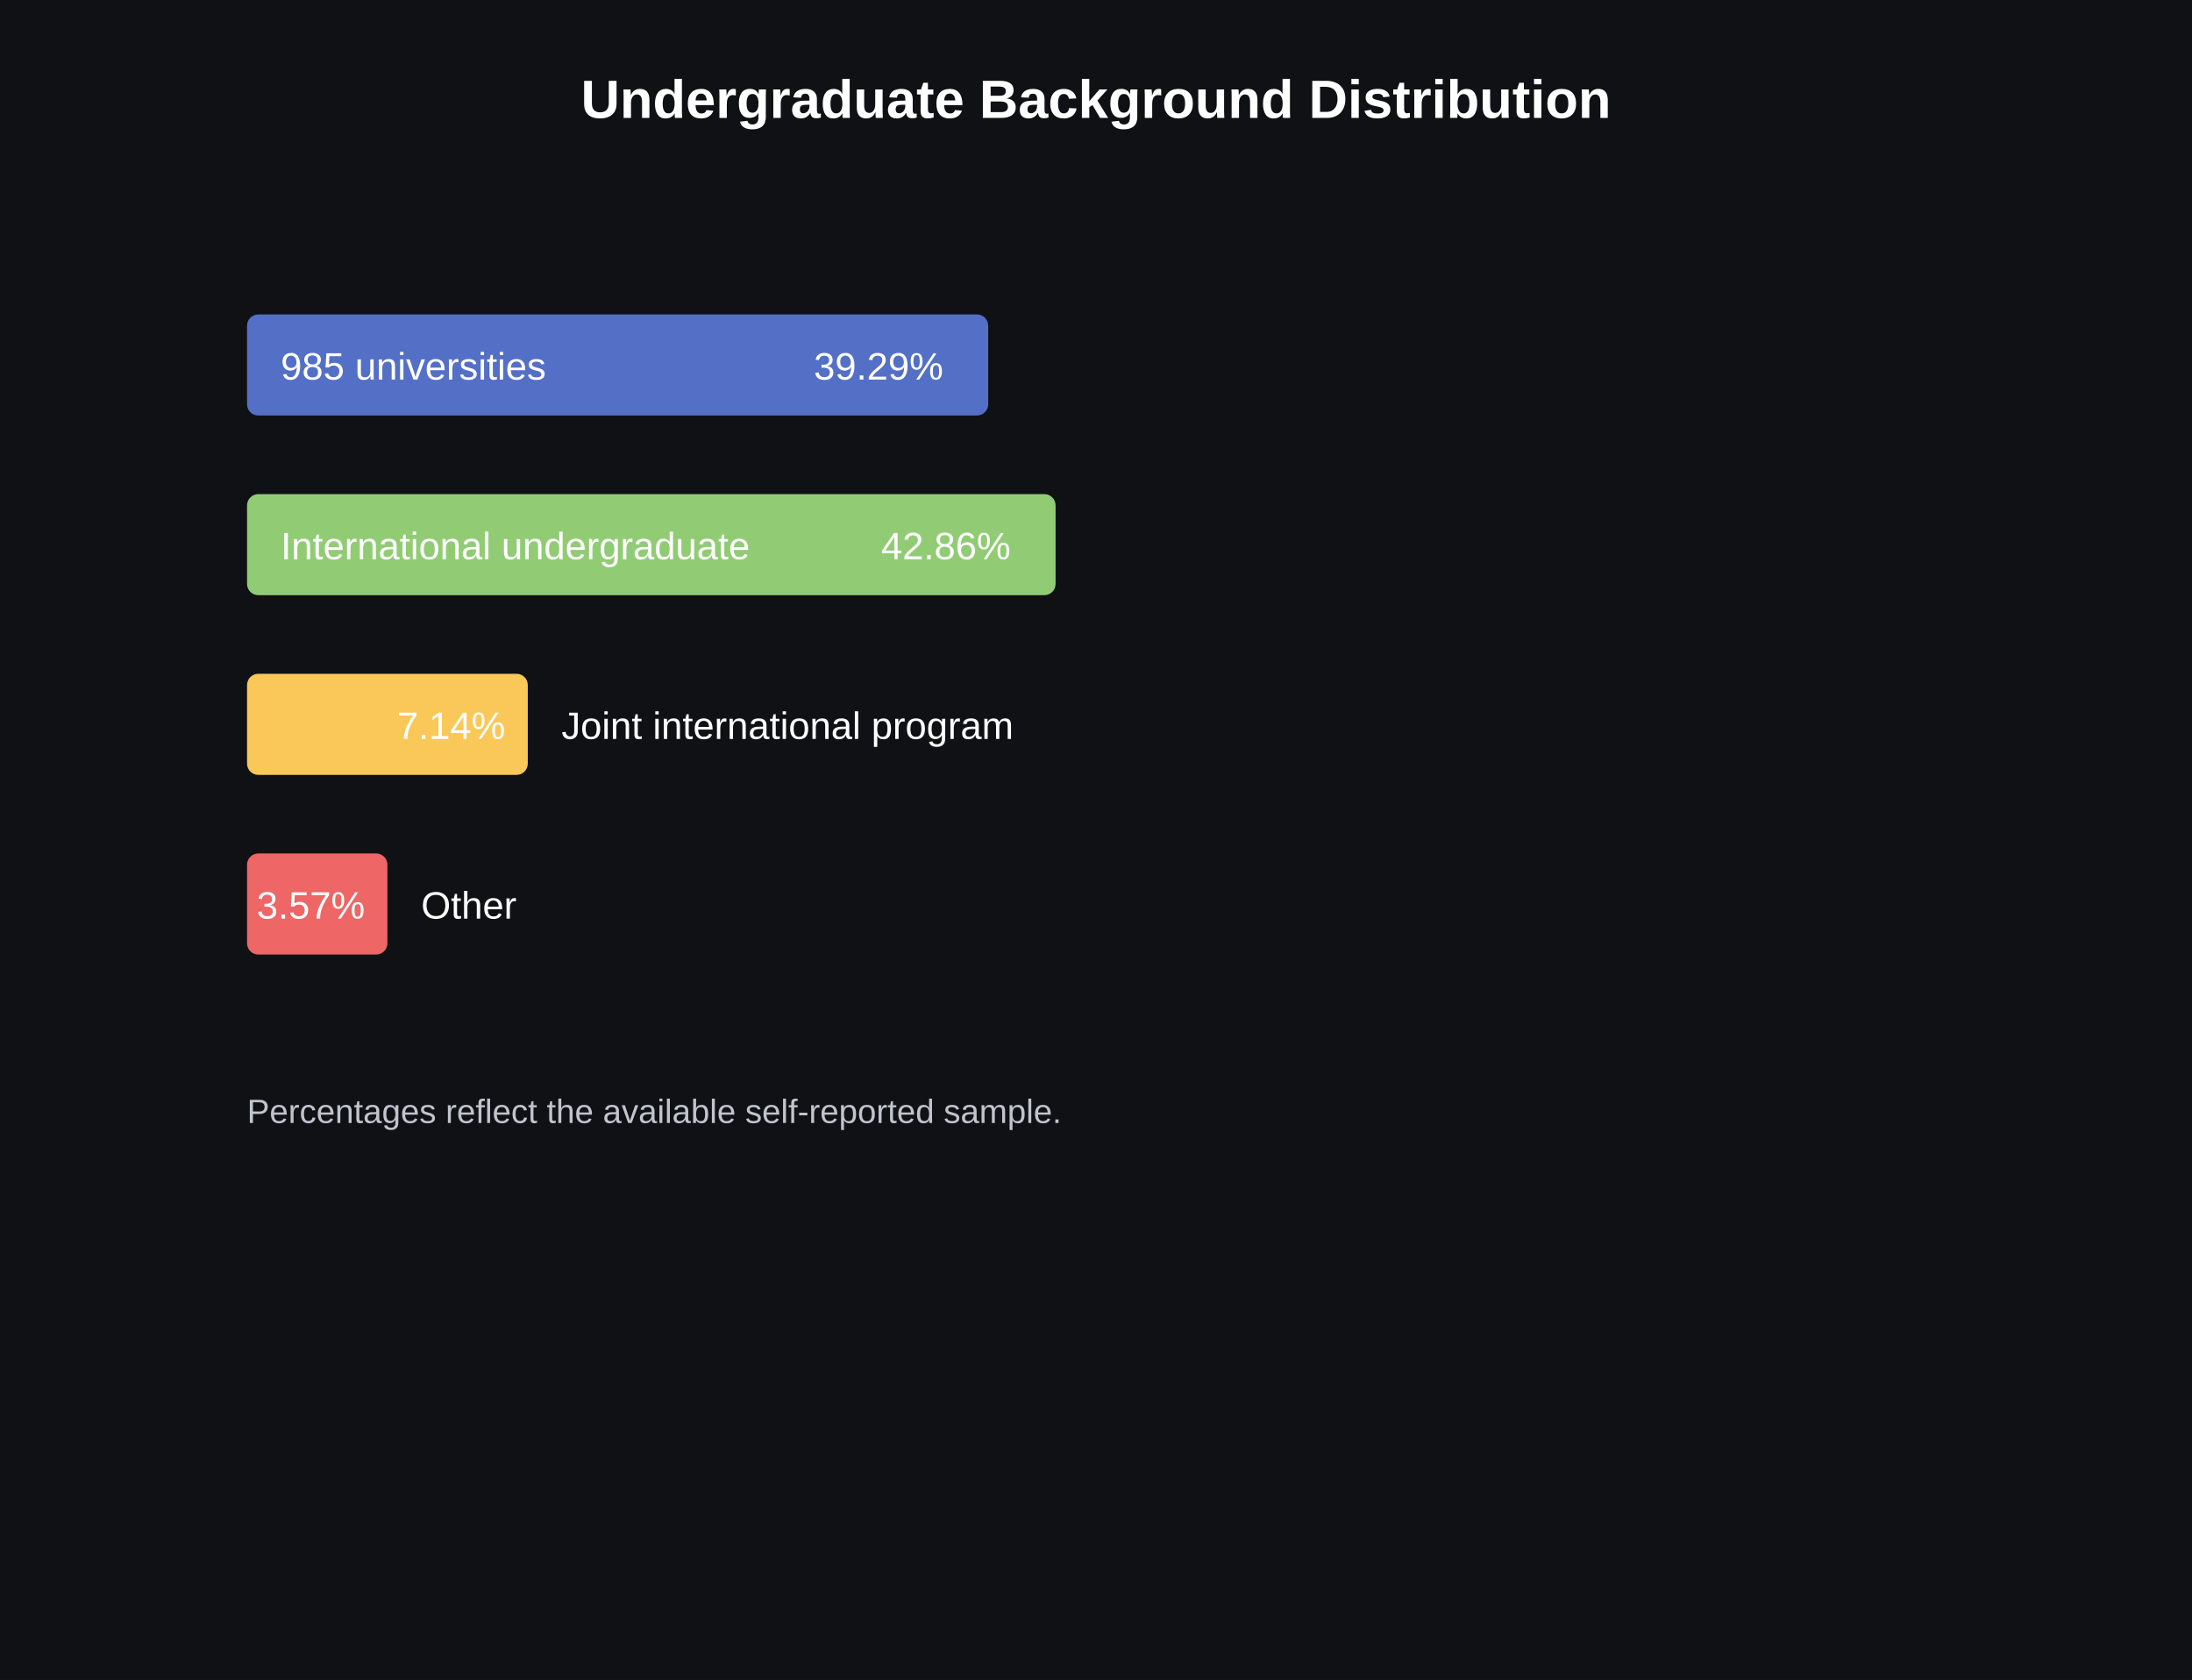
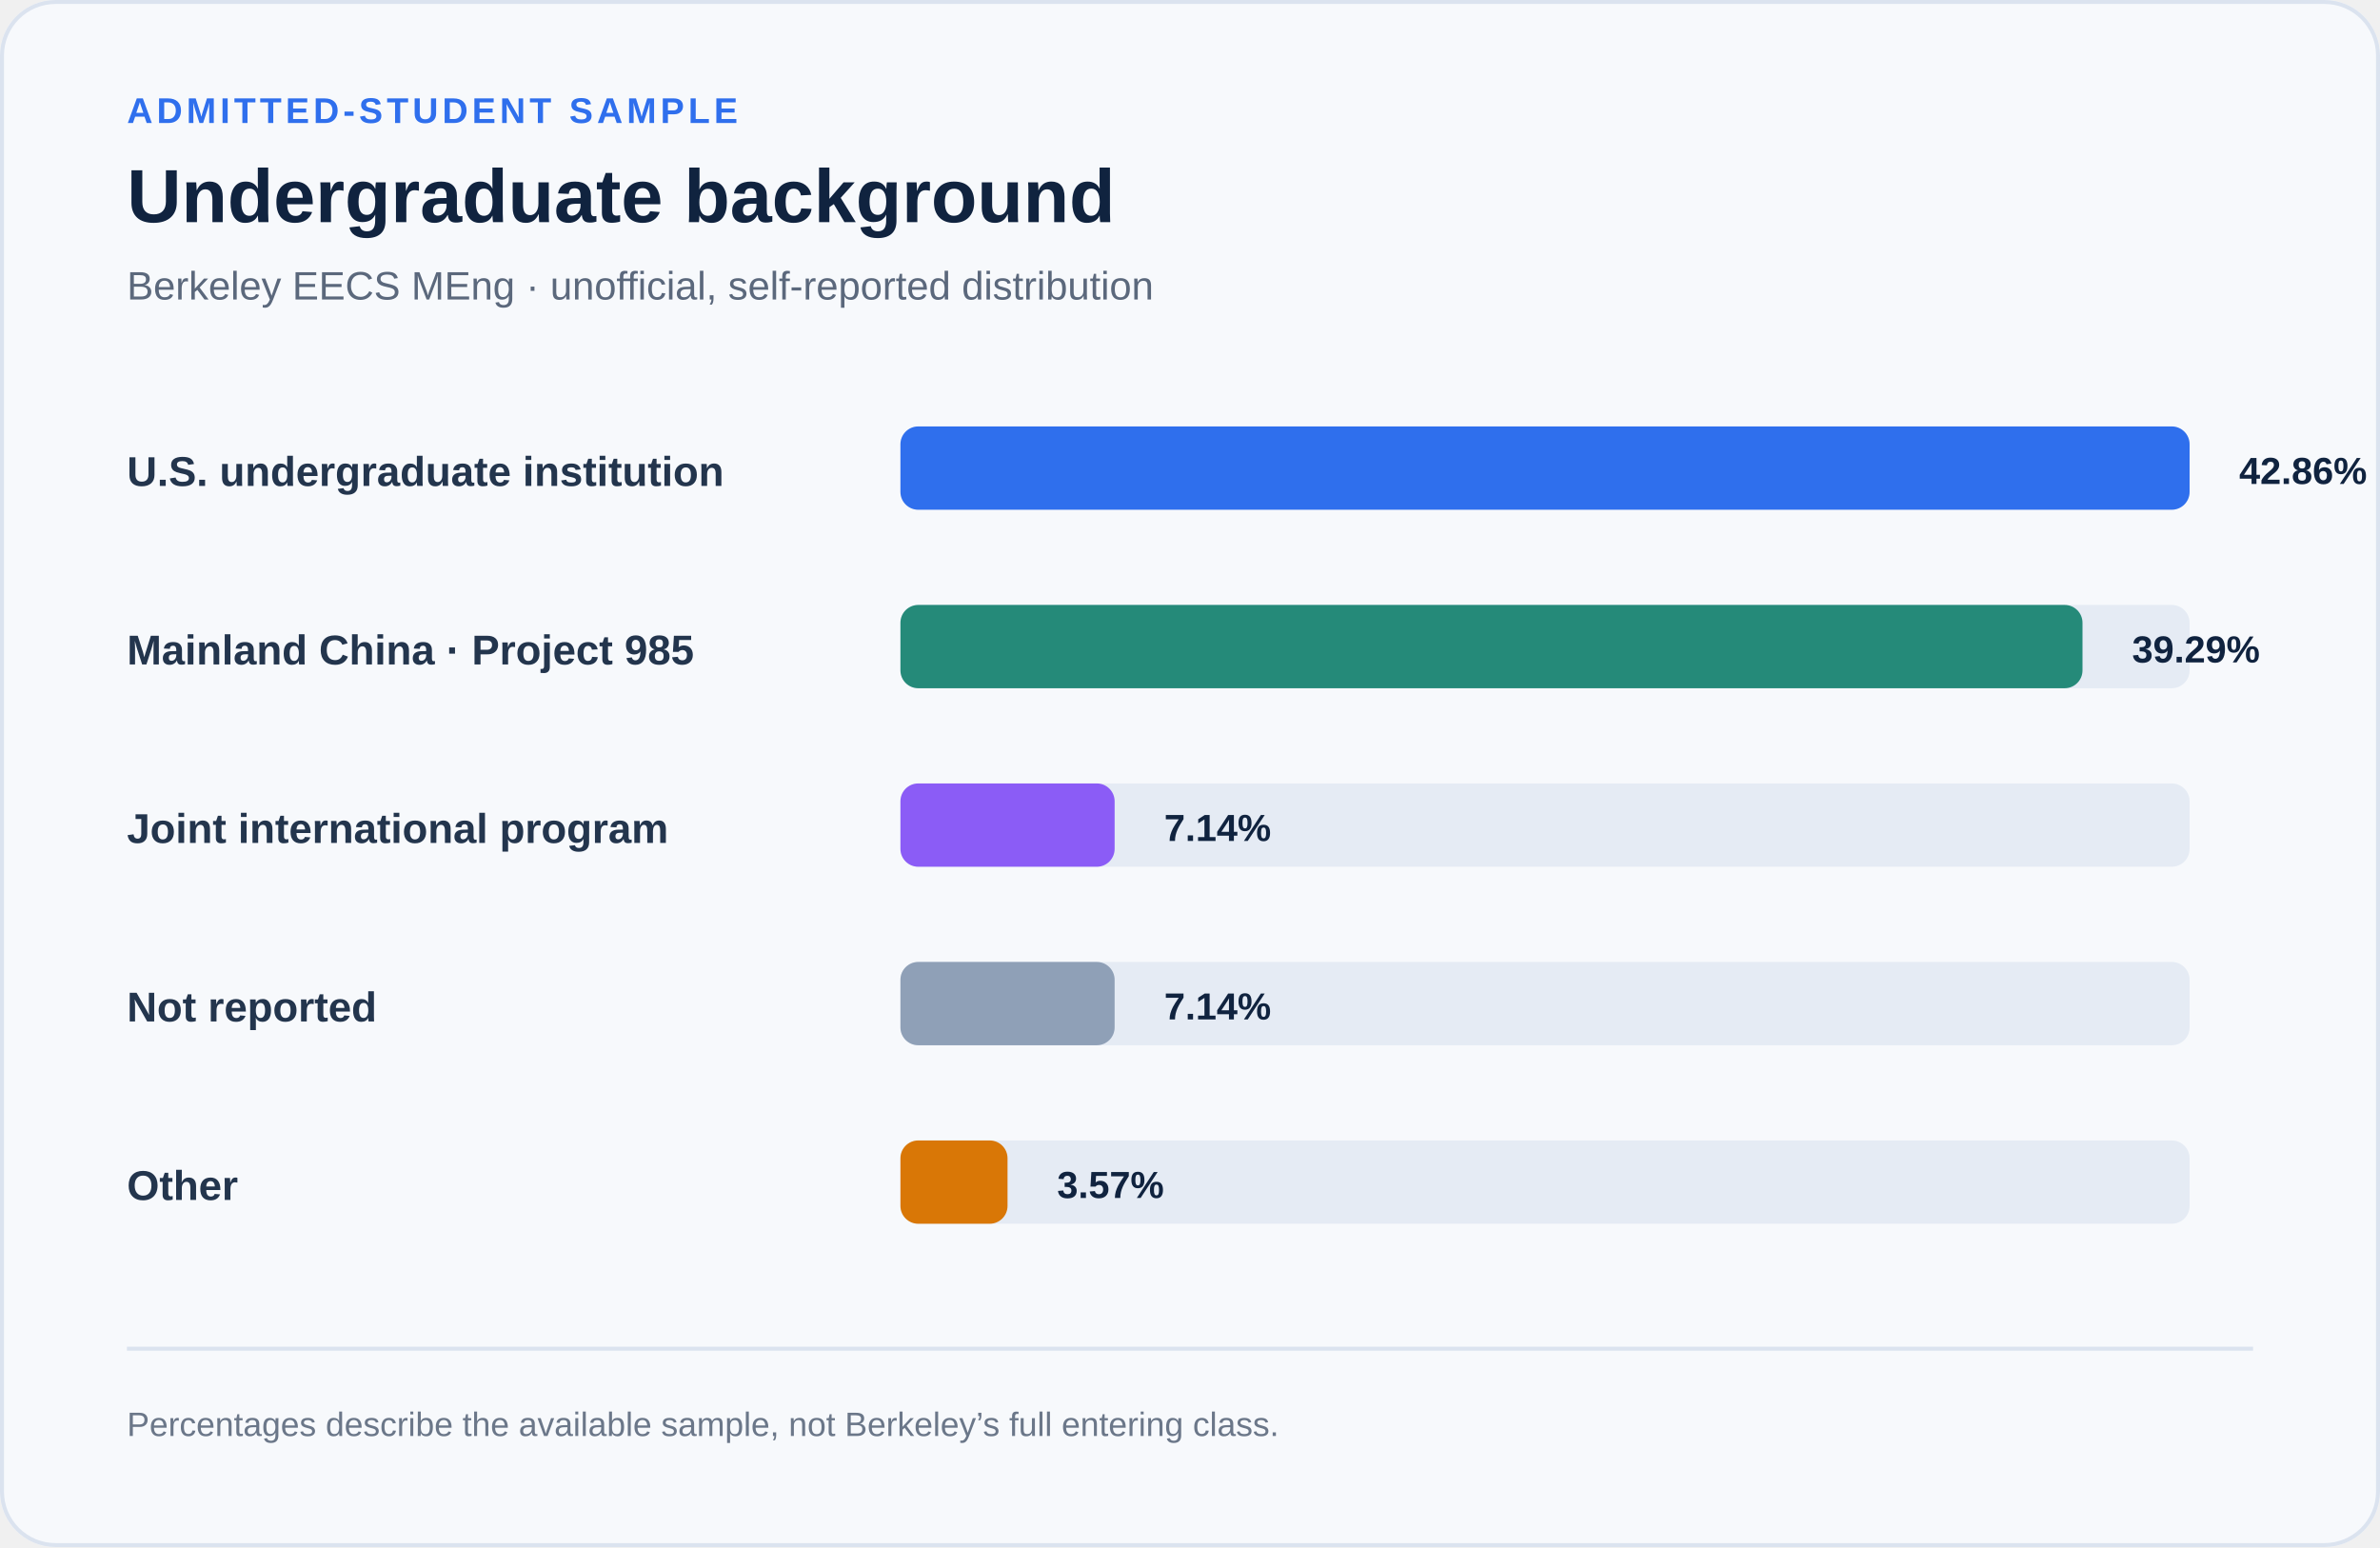
- <svg xmlns="http://www.w3.org/2000/svg" width="1952" height="1496" viewBox="0 0 1952 1496">
-   <rect width="1952" height="1496" fill="#101114" />
-   <text x="976" y="105" text-anchor="middle" fill="white" font-family="Arial, Helvetica, sans-serif" font-size="48" font-weight="700">Undergraduate Background Distribution</text>
-   <g font-family="Arial, Helvetica, sans-serif" font-size="34" fill="white">
-     <rect x="220" y="280" width="660" height="90" rx="10" fill="#5470c6" />
-     <text x="250" y="338">985 universities</text>
-     <text x="840" y="338" text-anchor="end">39.29%</text>
-     <rect x="220" y="440" width="720" height="90" rx="10" fill="#91cc75" />
-     <text x="250" y="498">International undergraduate</text>
-     <text x="900" y="498" text-anchor="end">42.86%</text>
-     <rect x="220" y="600" width="250" height="90" rx="10" fill="#fac858" />
-     <text x="500" y="658">Joint international program</text>
-     <text x="450" y="658" text-anchor="end">7.14%</text>
-     <rect x="220" y="760" width="125" height="90" rx="10" fill="#ee6666" />
-     <text x="375" y="818">Other</text>
-     <text x="325" y="818" text-anchor="end">3.57%</text>
+ <svg xmlns="http://www.w3.org/2000/svg" width="1200" height="780" viewBox="0 0 1200 780" role="img" aria-labelledby="title desc">
+   <style>
+     .sans{font-family:-apple-system,BlinkMacSystemFont,"Segoe UI",Arial,sans-serif}.eyebrow{font-size:18px;font-weight:750;letter-spacing:2px;fill:#2f6fed}.title{font-size:38px;font-weight:760;fill:#10233f}.sub{font-size:20px;fill:#5b687c}.label{font-size:21px;font-weight:650;fill:#23354d}.value{font-size:19px;font-weight:760;fill:#10233f}.note{font-size:17px;fill:#6b7789}
+   </style>
+   <rect width="1200" height="780" rx="28" fill="#f7f9fc" />
+   <rect x="1" y="1" width="1198" height="778" rx="27" fill="none" stroke="#dbe3ef" stroke-width="2" />
+   <text class="sans eyebrow" x="64" y="62">ADMITTED-STUDENT SAMPLE</text>
+   <text class="sans title" x="64" y="112">Undergraduate background</text>
+   <text class="sans sub" x="64" y="151">Berkeley EECS MEng · unofficial, self-reported distribution</text>
+   <g class="sans" transform="translate(64 215)">
+     <text class="label" x="0" y="30">U.S. undergraduate institution</text>
+     <rect x="390" y="0" width="650" height="42" rx="9" fill="#e5ebf4" />
+     <rect x="390" y="0" width="650" height="42" rx="9" fill="#2f6fed" />
+     <text class="value" x="1065" y="29">42.86%</text>
+     <text class="label" x="0" y="120">Mainland China · Project 985</text>
+     <rect x="390" y="90" width="650" height="42" rx="9" fill="#e5ebf4" />
+     <rect x="390" y="90" width="596" height="42" rx="9" fill="#258a79" />
+     <text class="value" x="1011" y="119">39.29%</text>
+     <text class="label" x="0" y="210">Joint international program</text>
+     <rect x="390" y="180" width="650" height="42" rx="9" fill="#e5ebf4" />
+     <rect x="390" y="180" width="108" height="42" rx="9" fill="#8b5cf6" />
+     <text class="value" x="523" y="209">7.14%</text>
+     <text class="label" x="0" y="300">Not reported</text>
+     <rect x="390" y="270" width="650" height="42" rx="9" fill="#e5ebf4" />
+     <rect x="390" y="270" width="108" height="42" rx="9" fill="#8fa0b7" />
+     <text class="value" x="523" y="299">7.14%</text>
+     <text class="label" x="0" y="390">Other</text>
+     <rect x="390" y="360" width="650" height="42" rx="9" fill="#e5ebf4" />
+     <rect x="390" y="360" width="54" height="42" rx="9" fill="#d97706" />
+     <text class="value" x="469" y="389">3.57%</text>
  </g>
-   <text x="220" y="1000" fill="#bfc4ce" font-family="Arial, Helvetica, sans-serif" font-size="30">Percentages reflect the available self-reported sample.</text>
+   <line x1="64" y1="680" x2="1136" y2="680" stroke="#dbe3ef" stroke-width="2" />
+   <text class="sans note" x="64" y="724">Percentages describe the available sample, not Berkeley’s full entering class.</text>
</svg>
